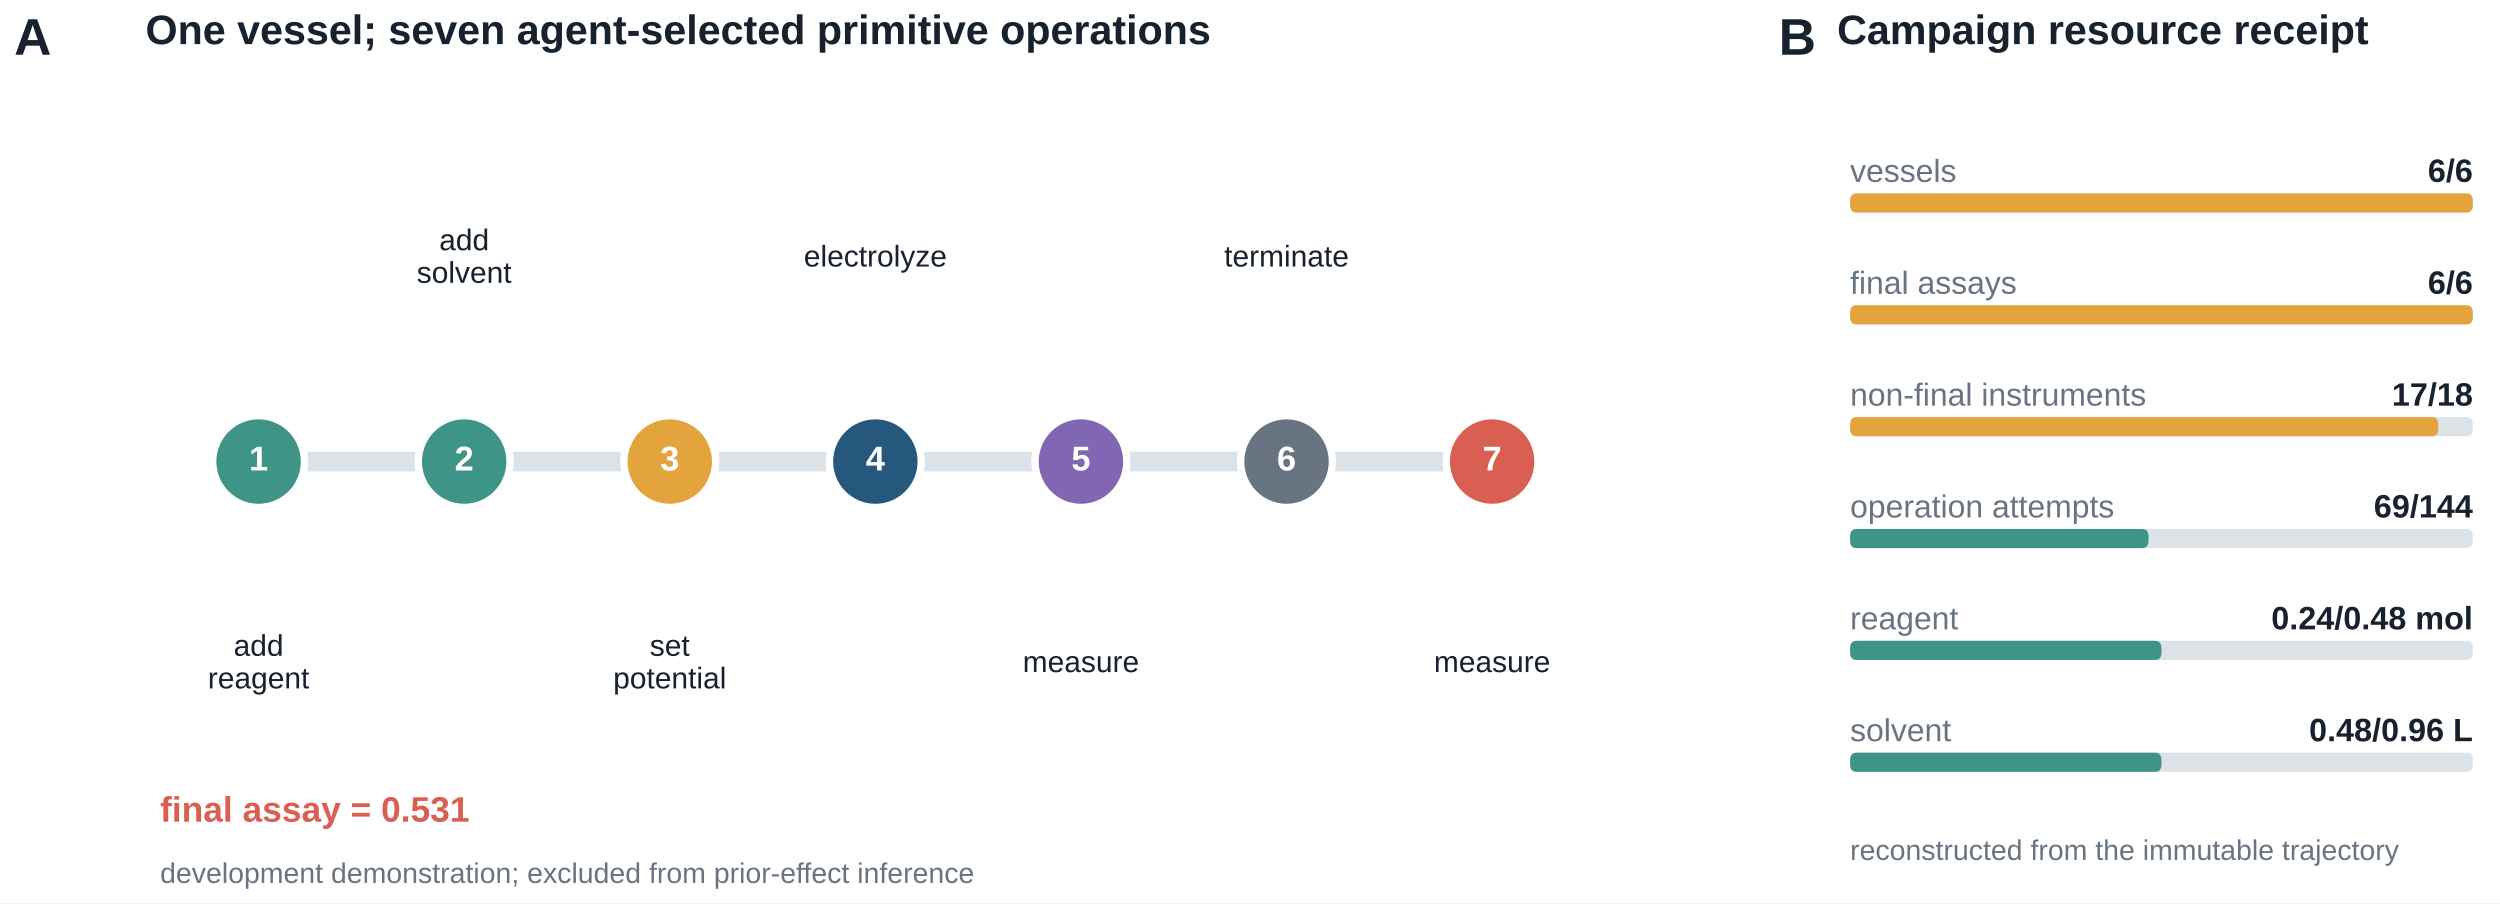
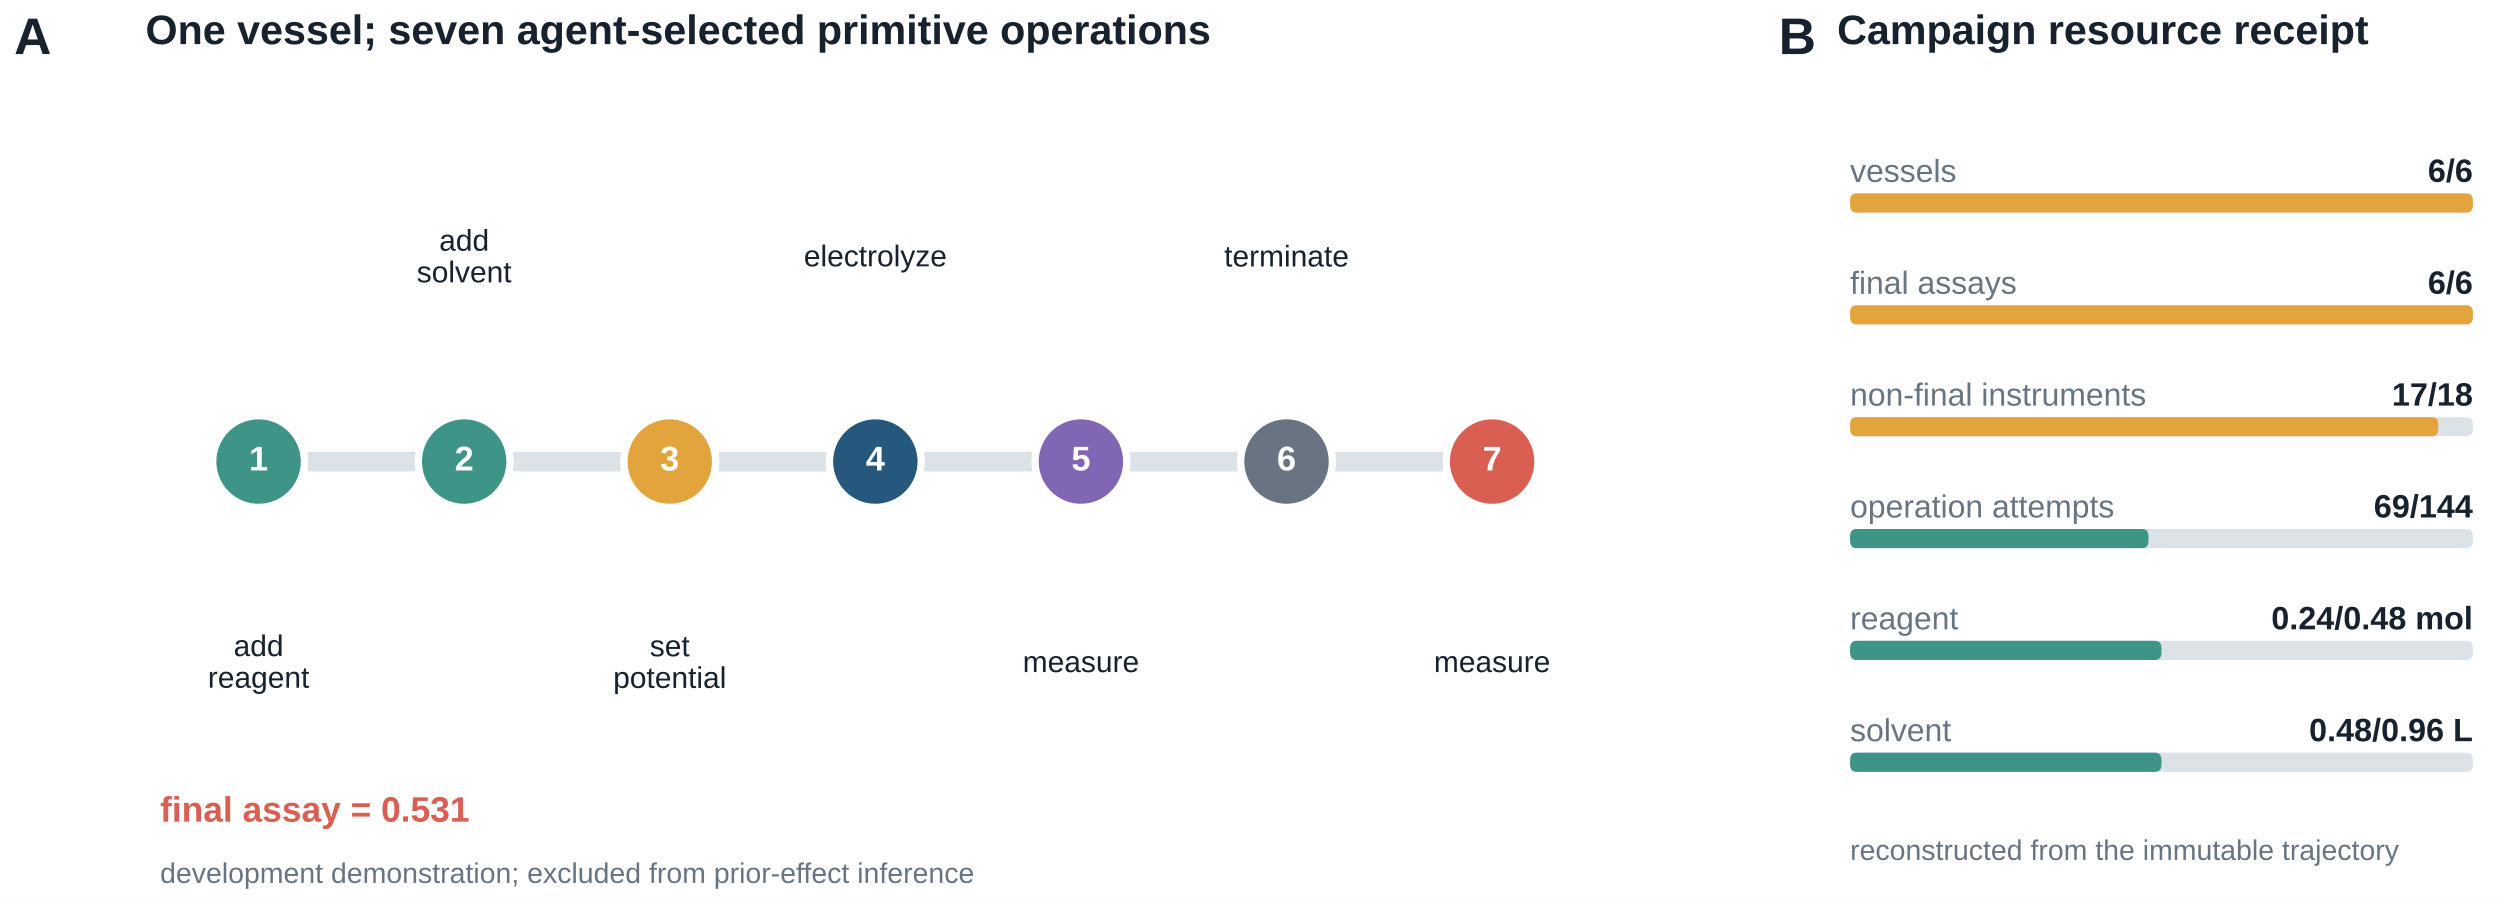
- <svg xmlns="http://www.w3.org/2000/svg" xmlns:xlink="http://www.w3.org/1999/xlink" width="509.459pt" height="184.027pt" viewBox="0 0 509.459 184.027" version="1.1">
+ <svg xmlns="http://www.w3.org/2000/svg" xmlns:xlink="http://www.w3.org/1999/xlink" width="509.459pt" height="183.959pt" viewBox="0 0 509.459 183.959" version="1.1">
  <defs>
    <style type="text/css">*{stroke-linejoin: round; stroke-linecap: butt}</style>
  </defs>
  <g id="figure_1">
    <g id="patch_1">
-       <path d="M 0 184.027 L 509.459 184.027 L 509.459 0 L 0 0 z " style="fill: #ffffff" />
+       <path d="M 0 183.959 L 509.459 183.959 L 509.459 0 L 0 0 z " style="fill: #ffffff" />
    </g>
    <g id="axes_1">
      <g id="line2d_1">
-         <path d="M 52.694 94.058 L 94.59 94.058 L 136.486 94.058 L 178.382 94.058 L 220.277 94.058 L 262.173 94.058 L 304.069 94.058 " clip-path="url(#pc79d267070)" style="fill: none; stroke: #dce3e8; stroke-width: 4; stroke-linecap: square" />
+         <path d="M 52.694 94.057 L 94.59 94.057 L 136.486 94.057 L 178.382 94.057 L 220.277 94.057 L 262.173 94.057 L 304.069 94.057 " clip-path="url(#pd94a8000a7)" style="fill: none; stroke: #dce3e8; stroke-width: 4; stroke-linecap: square" />
      </g>
      <g id="text_1">
-         <text style="font-weight: 700; font-size: 10.5px; font-family: 'Arial', 'Liberation Sans', 'DejaVu Sans', sans-serif; text-anchor: start; fill: #17222e" x="2.88" y="11.15" transform="rotate(-0 2.88 11.14973)">A</text>
+         <text style="font-weight: 700; font-size: 10.5px; font-family: 'Arial', 'Liberation Sans', 'DejaVu Sans', sans-serif; text-anchor: start; fill: #17222e" x="2.88" y="11.021" transform="rotate(-0 2.88 11.02066)">A</text>
      </g>
      <g id="PathCollection_1">
        <defs>
          <path id="C0_0_3580933b5a" d="M 0 9.354 C 2.481 9.354 4.86 8.369 6.614 6.614 C 8.369 4.86 9.354 2.481 9.354 -0 C 9.354 -2.481 8.369 -4.86 6.614 -6.614 C 4.86 -8.369 2.481 -9.354 0 -9.354 C -2.481 -9.354 -4.86 -8.369 -6.614 -6.614 C -8.369 -4.86 -9.354 -2.481 -9.354 0 C -9.354 2.481 -8.369 4.86 -6.614 6.614 C -4.86 8.369 -2.481 9.354 0 9.354 z " />
        </defs>
-         <g clip-path="url(#pc79d267070)">
-           <use xlink:href="#C0_0_3580933b5a" x="52.694" y="94.058" style="fill: #3d9487; stroke: #ffffff; stroke-width: 1.5" />
+         <g clip-path="url(#pd94a8000a7)">
+           <use xlink:href="#C0_0_3580933b5a" x="52.694" y="94.057" style="fill: #3d9487; stroke: #ffffff; stroke-width: 1.5" />
        </g>
-         <g clip-path="url(#pc79d267070)">
-           <use xlink:href="#C0_0_3580933b5a" x="94.59" y="94.058" style="fill: #3d9487; stroke: #ffffff; stroke-width: 1.5" />
+         <g clip-path="url(#pd94a8000a7)">
+           <use xlink:href="#C0_0_3580933b5a" x="94.59" y="94.057" style="fill: #3d9487; stroke: #ffffff; stroke-width: 1.5" />
        </g>
-         <g clip-path="url(#pc79d267070)">
-           <use xlink:href="#C0_0_3580933b5a" x="136.486" y="94.058" style="fill: #e3a43e; stroke: #ffffff; stroke-width: 1.5" />
+         <g clip-path="url(#pd94a8000a7)">
+           <use xlink:href="#C0_0_3580933b5a" x="136.486" y="94.057" style="fill: #e3a43e; stroke: #ffffff; stroke-width: 1.5" />
        </g>
-         <g clip-path="url(#pc79d267070)">
-           <use xlink:href="#C0_0_3580933b5a" x="178.382" y="94.058" style="fill: #26577c; stroke: #ffffff; stroke-width: 1.5" />
+         <g clip-path="url(#pd94a8000a7)">
+           <use xlink:href="#C0_0_3580933b5a" x="178.382" y="94.057" style="fill: #26577c; stroke: #ffffff; stroke-width: 1.5" />
        </g>
-         <g clip-path="url(#pc79d267070)">
-           <use xlink:href="#C0_0_3580933b5a" x="220.277" y="94.058" style="fill: #8066b3; stroke: #ffffff; stroke-width: 1.5" />
+         <g clip-path="url(#pd94a8000a7)">
+           <use xlink:href="#C0_0_3580933b5a" x="220.277" y="94.057" style="fill: #8066b3; stroke: #ffffff; stroke-width: 1.5" />
        </g>
-         <g clip-path="url(#pc79d267070)">
-           <use xlink:href="#C0_0_3580933b5a" x="262.173" y="94.058" style="fill: #687481; stroke: #ffffff; stroke-width: 1.5" />
+         <g clip-path="url(#pd94a8000a7)">
+           <use xlink:href="#C0_0_3580933b5a" x="262.173" y="94.057" style="fill: #687481; stroke: #ffffff; stroke-width: 1.5" />
        </g>
-         <g clip-path="url(#pc79d267070)">
-           <use xlink:href="#C0_0_3580933b5a" x="304.069" y="94.058" style="fill: #d95f52; stroke: #ffffff; stroke-width: 1.5" />
+         <g clip-path="url(#pd94a8000a7)">
+           <use xlink:href="#C0_0_3580933b5a" x="304.069" y="94.057" style="fill: #d95f52; stroke: #ffffff; stroke-width: 1.5" />
        </g>
      </g>
      <g id="text_2">
-         <text style="font-weight: 700; font-size: 7px; font-family: 'Arial', 'Liberation Sans', 'DejaVu Sans', sans-serif; text-anchor: middle; fill: #ffffff" x="52.694" y="95.869" transform="rotate(-0 52.69412 95.86935)">1</text>
+         <text style="font-weight: 700; font-size: 7px; font-family: 'Arial', 'Liberation Sans', 'DejaVu Sans', sans-serif; text-anchor: middle; fill: #ffffff" x="52.694" y="95.872" transform="rotate(-0 52.69412 95.87187)">1</text>
      </g>
      <g id="text_3">
-         <text style="font-size: 6.1px; font-family: 'Arial', 'Liberation Sans', 'DejaVu Sans', sans-serif; fill: #17222e" transform="translate(47.60587 133.644)">add</text>
-         <text style="font-size: 6.1px; font-family: 'Arial', 'Liberation Sans', 'DejaVu Sans', sans-serif; fill: #17222e" transform="translate(42.35081 140.2831)">reagent</text>
+         <text style="font-size: 6.1px; font-family: 'Arial', 'Liberation Sans', 'DejaVu Sans', sans-serif; fill: #17222e" transform="translate(47.60587 133.6997)">add</text>
+         <text style="font-size: 6.1px; font-family: 'Arial', 'Liberation Sans', 'DejaVu Sans', sans-serif; fill: #17222e" transform="translate(42.35081 140.1516)">reagent</text>
      </g>
      <g id="text_4">
-         <text style="font-weight: 700; font-size: 7px; font-family: 'Arial', 'Liberation Sans', 'DejaVu Sans', sans-serif; text-anchor: middle; fill: #ffffff" x="94.59" y="95.869" transform="rotate(-0 94.58994 95.86935)">2</text>
+         <text style="font-weight: 700; font-size: 7px; font-family: 'Arial', 'Liberation Sans', 'DejaVu Sans', sans-serif; text-anchor: middle; fill: #ffffff" x="94.59" y="95.872" transform="rotate(-0 94.58994 95.87187)">2</text>
      </g>
      <g id="text_5">
-         <text style="font-size: 6.1px; font-family: 'Arial', 'Liberation Sans', 'DejaVu Sans', sans-serif; fill: #17222e" transform="translate(89.50168 50.98973)">add</text>
-         <text style="font-size: 6.1px; font-family: 'Arial', 'Liberation Sans', 'DejaVu Sans', sans-serif; fill: #17222e" transform="translate(84.92668 57.62885)">solvent</text>
+         <text style="font-size: 6.1px; font-family: 'Arial', 'Liberation Sans', 'DejaVu Sans', sans-serif; fill: #17222e" transform="translate(89.50168 51.08118)">add</text>
+         <text style="font-size: 6.1px; font-family: 'Arial', 'Liberation Sans', 'DejaVu Sans', sans-serif; fill: #17222e" transform="translate(84.92668 57.53308)">solvent</text>
      </g>
      <g id="text_6">
-         <text style="font-weight: 700; font-size: 7px; font-family: 'Arial', 'Liberation Sans', 'DejaVu Sans', sans-serif; text-anchor: middle; fill: #ffffff" x="136.486" y="95.869" transform="rotate(-0 136.4858 95.86935)">3</text>
+         <text style="font-weight: 700; font-size: 7px; font-family: 'Arial', 'Liberation Sans', 'DejaVu Sans', sans-serif; text-anchor: middle; fill: #ffffff" x="136.486" y="95.872" transform="rotate(-0 136.4858 95.87187)">3</text>
      </g>
      <g id="text_7">
-         <text style="font-size: 6.1px; font-family: 'Arial', 'Liberation Sans', 'DejaVu Sans', sans-serif; fill: #17222e" transform="translate(132.4173 133.644)">set</text>
-         <text style="font-size: 6.1px; font-family: 'Arial', 'Liberation Sans', 'DejaVu Sans', sans-serif; fill: #17222e" transform="translate(124.9553 140.2832)">potential</text>
+         <text style="font-size: 6.1px; font-family: 'Arial', 'Liberation Sans', 'DejaVu Sans', sans-serif; fill: #17222e" transform="translate(132.4173 133.7355)">set</text>
+         <text style="font-size: 6.1px; font-family: 'Arial', 'Liberation Sans', 'DejaVu Sans', sans-serif; fill: #17222e" transform="translate(124.9553 140.1874)">potential</text>
      </g>
      <g id="text_8">
-         <text style="font-weight: 700; font-size: 7px; font-family: 'Arial', 'Liberation Sans', 'DejaVu Sans', sans-serif; text-anchor: middle; fill: #ffffff" x="178.382" y="95.869" transform="rotate(-0 178.3816 95.86935)">4</text>
+         <text style="font-weight: 700; font-size: 7px; font-family: 'Arial', 'Liberation Sans', 'DejaVu Sans', sans-serif; text-anchor: middle; fill: #ffffff" x="178.382" y="95.872" transform="rotate(-0 178.3816 95.87187)">4</text>
      </g>
      <g id="text_9">
-         <text style="font-size: 6.1px; font-family: 'Arial', 'Liberation Sans', 'DejaVu Sans', sans-serif; text-anchor: middle; fill: #17222e" x="178.382" y="54.309" transform="rotate(-0 178.3816 54.30923)">electrolyze</text>
+         <text style="font-size: 6.1px; font-family: 'Arial', 'Liberation Sans', 'DejaVu Sans', sans-serif; text-anchor: middle; fill: #17222e" x="178.382" y="54.271" transform="rotate(-0 178.3816 54.27139)">electrolyze</text>
      </g>
      <g id="text_10">
-         <text style="font-weight: 700; font-size: 7px; font-family: 'Arial', 'Liberation Sans', 'DejaVu Sans', sans-serif; text-anchor: middle; fill: #ffffff" x="220.277" y="95.869" transform="rotate(-0 220.2774 95.86935)">5</text>
+         <text style="font-weight: 700; font-size: 7px; font-family: 'Arial', 'Liberation Sans', 'DejaVu Sans', sans-serif; text-anchor: middle; fill: #ffffff" x="220.277" y="95.872" transform="rotate(-0 220.2774 95.87187)">5</text>
      </g>
      <g id="text_11">
-         <text style="font-size: 6.1px; font-family: 'Arial', 'Liberation Sans', 'DejaVu Sans', sans-serif; text-anchor: middle; fill: #17222e" x="220.277" y="136.964" transform="rotate(-0 220.2774 136.9636)">measure</text>
+         <text style="font-size: 6.1px; font-family: 'Arial', 'Liberation Sans', 'DejaVu Sans', sans-serif; text-anchor: middle; fill: #17222e" x="220.277" y="136.961" transform="rotate(-0 220.2774 136.9614)">measure</text>
      </g>
      <g id="text_12">
-         <text style="font-weight: 700; font-size: 7px; font-family: 'Arial', 'Liberation Sans', 'DejaVu Sans', sans-serif; text-anchor: middle; fill: #ffffff" x="262.173" y="95.869" transform="rotate(-0 262.1732 95.86935)">6</text>
+         <text style="font-weight: 700; font-size: 7px; font-family: 'Arial', 'Liberation Sans', 'DejaVu Sans', sans-serif; text-anchor: middle; fill: #ffffff" x="262.173" y="95.872" transform="rotate(-0 262.1732 95.87187)">6</text>
      </g>
      <g id="text_13">
-         <text style="font-size: 6.1px; font-family: 'Arial', 'Liberation Sans', 'DejaVu Sans', sans-serif; text-anchor: middle; fill: #17222e" x="262.173" y="54.309" transform="rotate(-0 262.1732 54.30929)">terminate</text>
+         <text style="font-size: 6.1px; font-family: 'Arial', 'Liberation Sans', 'DejaVu Sans', sans-serif; text-anchor: middle; fill: #17222e" x="262.173" y="54.307" transform="rotate(-0 262.1732 54.30713)">terminate</text>
      </g>
      <g id="text_14">
-         <text style="font-weight: 700; font-size: 7px; font-family: 'Arial', 'Liberation Sans', 'DejaVu Sans', sans-serif; text-anchor: middle; fill: #ffffff" x="304.069" y="95.869" transform="rotate(-0 304.069 95.86935)">7</text>
+         <text style="font-weight: 700; font-size: 7px; font-family: 'Arial', 'Liberation Sans', 'DejaVu Sans', sans-serif; text-anchor: middle; fill: #ffffff" x="304.069" y="95.872" transform="rotate(-0 304.069 95.87187)">7</text>
      </g>
      <g id="text_15">
-         <text style="font-size: 6.1px; font-family: 'Arial', 'Liberation Sans', 'DejaVu Sans', sans-serif; text-anchor: middle; fill: #17222e" x="304.069" y="136.964" transform="rotate(-0 304.069 136.9636)">measure</text>
+         <text style="font-size: 6.1px; font-family: 'Arial', 'Liberation Sans', 'DejaVu Sans', sans-serif; text-anchor: middle; fill: #17222e" x="304.069" y="136.961" transform="rotate(-0 304.069 136.9614)">measure</text>
      </g>
      <g id="text_16">
-         <text style="font-weight: 700; font-size: 7.2px; font-family: 'Arial', 'Liberation Sans', 'DejaVu Sans', sans-serif; text-anchor: start; fill: #d95f52" x="32.626" y="167.436" transform="rotate(-0 32.62603 167.4365)">final assay = 0.531</text>
+         <text style="font-weight: 700; font-size: 7.2px; font-family: 'Arial', 'Liberation Sans', 'DejaVu Sans', sans-serif; text-anchor: start; fill: #d95f52" x="32.626" y="167.436" transform="rotate(-0 32.62603 167.436)">final assay = 0.531</text>
      </g>
      <g id="text_17">
-         <text style="font-size: 5.8px; font-family: 'Arial', 'Liberation Sans', 'DejaVu Sans', sans-serif; text-anchor: start; fill: #687481" x="32.626" y="179.926" transform="rotate(-0 32.62603 179.9265)">development demonstration; excluded from prior-effect inference</text>
+         <text style="font-size: 5.8px; font-family: 'Arial', 'Liberation Sans', 'DejaVu Sans', sans-serif; text-anchor: start; fill: #687481" x="32.626" y="179.926" transform="rotate(-0 32.62603 179.926)">development demonstration; excluded from prior-effect inference</text>
      </g>
      <g id="text_18">
-         <text style="font-weight: 600; font-size: 8.4px; font-family: 'Arial', 'Liberation Sans', 'DejaVu Sans', sans-serif; text-anchor: start; fill: #17222e" x="29.651" y="8.995" transform="rotate(-0 29.65143 8.99543)">One vessel; seven agent-selected primitive operations</text>
+         <text style="font-weight: 600; font-size: 8.4px; font-family: 'Arial', 'Liberation Sans', 'DejaVu Sans', sans-serif; text-anchor: start; fill: #17222e" x="29.651" y="8.995" transform="rotate(-0 29.65143 8.994937)">One vessel; seven agent-selected primitive operations</text>
      </g>
    </g>
    <g id="axes_2">
      <g id="patch_2">
-         <path d="M 378.341 43.317 L 502.613 43.317 Q 503.935 43.317 503.935 41.756 L 503.935 40.975 Q 503.935 39.414 502.613 39.414 L 378.341 39.414 Q 377.019 39.414 377.019 40.975 L 377.019 41.756 Q 377.019 43.317 378.341 43.317 z " clip-path="url(#p5bcdf67c4a)" style="fill: #dce3e8" />
+         <path d="M 378.341 43.317 L 502.613 43.317 Q 503.935 43.317 503.935 41.756 L 503.935 40.975 Q 503.935 39.414 502.613 39.414 L 378.341 39.414 Q 377.019 39.414 377.019 40.975 L 377.019 41.756 Q 377.019 43.317 378.341 43.317 z " clip-path="url(#pf4d341874d)" style="fill: #dce3e8" />
      </g>
      <g id="patch_3">
-         <path d="M 378.341 43.317 L 502.613 43.317 Q 503.935 43.317 503.935 41.756 L 503.935 40.975 Q 503.935 39.414 502.613 39.414 L 378.341 39.414 Q 377.019 39.414 377.019 40.975 L 377.019 41.756 Q 377.019 43.317 378.341 43.317 z " clip-path="url(#p5bcdf67c4a)" style="fill: #e3a43e" />
+         <path d="M 378.341 43.317 L 502.613 43.317 Q 503.935 43.317 503.935 41.756 L 503.935 40.975 Q 503.935 39.414 502.613 39.414 L 378.341 39.414 Q 377.019 39.414 377.019 40.975 L 377.019 41.756 Q 377.019 43.317 378.341 43.317 z " clip-path="url(#pf4d341874d)" style="fill: #e3a43e" />
      </g>
      <g id="patch_4">
-         <path d="M 378.341 66.111 L 502.613 66.111 Q 503.935 66.111 503.935 64.55 L 503.935 63.77 Q 503.935 62.208 502.613 62.208 L 378.341 62.208 Q 377.019 62.208 377.019 63.77 L 377.019 64.55 Q 377.019 66.111 378.341 66.111 z " clip-path="url(#p5bcdf67c4a)" style="fill: #dce3e8" />
+         <path d="M 378.341 66.111 L 502.613 66.111 Q 503.935 66.111 503.935 64.55 L 503.935 63.769 Q 503.935 62.208 502.613 62.208 L 378.341 62.208 Q 377.019 62.208 377.019 63.769 L 377.019 64.55 Q 377.019 66.111 378.341 66.111 z " clip-path="url(#pf4d341874d)" style="fill: #dce3e8" />
      </g>
      <g id="patch_5">
-         <path d="M 378.341 66.111 L 502.613 66.111 Q 503.935 66.111 503.935 64.55 L 503.935 63.77 Q 503.935 62.208 502.613 62.208 L 378.341 62.208 Q 377.019 62.208 377.019 63.77 L 377.019 64.55 Q 377.019 66.111 378.341 66.111 z " clip-path="url(#p5bcdf67c4a)" style="fill: #e3a43e" />
+         <path d="M 378.341 66.111 L 502.613 66.111 Q 503.935 66.111 503.935 64.55 L 503.935 63.769 Q 503.935 62.208 502.613 62.208 L 378.341 62.208 Q 377.019 62.208 377.019 63.769 L 377.019 64.55 Q 377.019 66.111 378.341 66.111 z " clip-path="url(#pf4d341874d)" style="fill: #e3a43e" />
      </g>
      <g id="patch_6">
-         <path d="M 378.341 88.906 L 502.613 88.906 Q 503.935 88.906 503.935 87.344 L 503.935 86.564 Q 503.935 85.003 502.613 85.003 L 378.341 85.003 Q 377.019 85.003 377.019 86.564 L 377.019 87.344 Q 377.019 88.906 378.341 88.906 z " clip-path="url(#p5bcdf67c4a)" style="fill: #dce3e8" />
+         <path d="M 378.341 88.905 L 502.613 88.905 Q 503.935 88.905 503.935 87.344 L 503.935 86.563 Q 503.935 85.002 502.613 85.002 L 378.341 85.002 Q 377.019 85.002 377.019 86.563 L 377.019 87.344 Q 377.019 88.905 378.341 88.905 z " clip-path="url(#pf4d341874d)" style="fill: #dce3e8" />
      </g>
      <g id="patch_7">
-         <path d="M 378.341 88.906 L 495.562 88.906 Q 496.884 88.906 496.884 87.344 L 496.884 86.564 Q 496.884 85.003 495.562 85.003 L 378.341 85.003 Q 377.019 85.003 377.019 86.564 L 377.019 87.344 Q 377.019 88.906 378.341 88.906 z " clip-path="url(#p5bcdf67c4a)" style="fill: #e3a43e" />
+         <path d="M 378.341 88.905 L 495.562 88.905 Q 496.884 88.905 496.884 87.344 L 496.884 86.563 Q 496.884 85.002 495.562 85.002 L 378.341 85.002 Q 377.019 85.002 377.019 86.563 L 377.019 87.344 Q 377.019 88.905 378.341 88.905 z " clip-path="url(#pf4d341874d)" style="fill: #e3a43e" />
      </g>
      <g id="patch_8">
-         <path d="M 378.341 111.7 L 502.613 111.7 Q 503.935 111.7 503.935 110.139 L 503.935 109.358 Q 503.935 107.797 502.613 107.797 L 378.341 107.797 Q 377.019 107.797 377.019 109.358 L 377.019 110.139 Q 377.019 111.7 378.341 111.7 z " clip-path="url(#p5bcdf67c4a)" style="fill: #dce3e8" />
+         <path d="M 378.341 111.699 L 502.613 111.699 Q 503.935 111.699 503.935 110.138 L 503.935 109.358 Q 503.935 107.796 502.613 107.796 L 378.341 107.796 Q 377.019 107.796 377.019 109.358 L 377.019 110.138 Q 377.019 111.699 378.341 111.699 z " clip-path="url(#pf4d341874d)" style="fill: #dce3e8" />
      </g>
      <g id="patch_9">
-         <path d="M 378.341 111.7 L 436.511 111.7 Q 437.833 111.7 437.833 110.139 L 437.833 109.358 Q 437.833 107.797 436.511 107.797 L 378.341 107.797 Q 377.019 107.797 377.019 109.358 L 377.019 110.139 Q 377.019 111.7 378.341 111.7 z " clip-path="url(#p5bcdf67c4a)" style="fill: #3d9487" />
+         <path d="M 378.341 111.699 L 436.511 111.699 Q 437.833 111.699 437.833 110.138 L 437.833 109.358 Q 437.833 107.796 436.511 107.796 L 378.341 107.796 Q 377.019 107.796 377.019 109.358 L 377.019 110.138 Q 377.019 111.699 378.341 111.699 z " clip-path="url(#pf4d341874d)" style="fill: #3d9487" />
      </g>
      <g id="patch_10">
-         <path d="M 378.341 134.494 L 502.613 134.494 Q 503.935 134.494 503.935 132.933 L 503.935 132.152 Q 503.935 130.591 502.613 130.591 L 378.341 130.591 Q 377.019 130.591 377.019 132.152 L 377.019 132.933 Q 377.019 134.494 378.341 134.494 z " clip-path="url(#p5bcdf67c4a)" style="fill: #dce3e8" />
+         <path d="M 378.341 134.494 L 502.613 134.494 Q 503.935 134.494 503.935 132.932 L 503.935 132.152 Q 503.935 130.591 502.613 130.591 L 378.341 130.591 Q 377.019 130.591 377.019 132.152 L 377.019 132.932 Q 377.019 134.494 378.341 134.494 z " clip-path="url(#pf4d341874d)" style="fill: #dce3e8" />
      </g>
      <g id="patch_11">
-         <path d="M 378.341 134.494 L 439.155 134.494 Q 440.477 134.494 440.477 132.933 L 440.477 132.152 Q 440.477 130.591 439.155 130.591 L 378.341 130.591 Q 377.019 130.591 377.019 132.152 L 377.019 132.933 Q 377.019 134.494 378.341 134.494 z " clip-path="url(#p5bcdf67c4a)" style="fill: #3d9487" />
+         <path d="M 378.341 134.494 L 439.155 134.494 Q 440.477 134.494 440.477 132.932 L 440.477 132.152 Q 440.477 130.591 439.155 130.591 L 378.341 130.591 Q 377.019 130.591 377.019 132.152 L 377.019 132.932 Q 377.019 134.494 378.341 134.494 z " clip-path="url(#pf4d341874d)" style="fill: #3d9487" />
      </g>
      <g id="patch_12">
-         <path d="M 378.341 157.288 L 502.613 157.288 Q 503.935 157.288 503.935 155.727 L 503.935 154.947 Q 503.935 153.385 502.613 153.385 L 378.341 153.385 Q 377.019 153.385 377.019 154.947 L 377.019 155.727 Q 377.019 157.288 378.341 157.288 z " clip-path="url(#p5bcdf67c4a)" style="fill: #dce3e8" />
+         <path d="M 378.341 157.288 L 502.613 157.288 Q 503.935 157.288 503.935 155.727 L 503.935 154.946 Q 503.935 153.385 502.613 153.385 L 378.341 153.385 Q 377.019 153.385 377.019 154.946 L 377.019 155.727 Q 377.019 157.288 378.341 157.288 z " clip-path="url(#pf4d341874d)" style="fill: #dce3e8" />
      </g>
      <g id="patch_13">
-         <path d="M 378.341 157.288 L 439.155 157.288 Q 440.477 157.288 440.477 155.727 L 440.477 154.947 Q 440.477 153.385 439.155 153.385 L 378.341 153.385 Q 377.019 153.385 377.019 154.947 L 377.019 155.727 Q 377.019 157.288 378.341 157.288 z " clip-path="url(#p5bcdf67c4a)" style="fill: #3d9487" />
+         <path d="M 378.341 157.288 L 439.155 157.288 Q 440.477 157.288 440.477 155.727 L 440.477 154.946 Q 440.477 153.385 439.155 153.385 L 378.341 153.385 Q 377.019 153.385 377.019 154.946 L 377.019 155.727 Q 377.019 157.288 378.341 157.288 z " clip-path="url(#pf4d341874d)" style="fill: #3d9487" />
      </g>
      <g id="text_19">
-         <text style="font-weight: 700; font-size: 10.5px; font-family: 'Arial', 'Liberation Sans', 'DejaVu Sans', sans-serif; text-anchor: start; fill: #17222e" x="362.476" y="11.15" transform="rotate(-0 362.4764 11.14973)">B</text>
+         <text style="font-weight: 700; font-size: 10.5px; font-family: 'Arial', 'Liberation Sans', 'DejaVu Sans', sans-serif; text-anchor: start; fill: #17222e" x="362.476" y="11.021" transform="rotate(-0 362.4764 11.02066)">B</text>
      </g>
      <g id="text_20">
-         <text style="font-size: 6.5px; font-family: 'Arial', 'Liberation Sans', 'DejaVu Sans', sans-serif; text-anchor: start; fill: #687481" x="377.019" y="37.072" transform="rotate(-0 377.0189 37.07228)">vessels</text>
+         <text style="font-size: 6.5px; font-family: 'Arial', 'Liberation Sans', 'DejaVu Sans', sans-serif; text-anchor: start; fill: #687481" x="377.019" y="37.072" transform="rotate(-0 377.0189 37.07178)">vessels</text>
      </g>
      <g id="text_21">
-         <text style="font-weight: 600; font-size: 6.6px; font-family: 'Arial', 'Liberation Sans', 'DejaVu Sans', sans-serif; text-anchor: end; fill: #17222e" x="503.935" y="37.072" transform="rotate(-0 503.9353 37.07228)">6/6</text>
+         <text style="font-weight: 600; font-size: 6.6px; font-family: 'Arial', 'Liberation Sans', 'DejaVu Sans', sans-serif; text-anchor: end; fill: #17222e" x="503.935" y="37.072" transform="rotate(-0 503.9353 37.07178)">6/6</text>
      </g>
      <g id="text_22">
-         <text style="font-size: 6.5px; font-family: 'Arial', 'Liberation Sans', 'DejaVu Sans', sans-serif; text-anchor: start; fill: #687481" x="377.019" y="59.866" transform="rotate(-0 377.0189 59.8665)">final assays</text>
+         <text style="font-size: 6.5px; font-family: 'Arial', 'Liberation Sans', 'DejaVu Sans', sans-serif; text-anchor: start; fill: #687481" x="377.019" y="59.866" transform="rotate(-0 377.0189 59.86601)">final assays</text>
      </g>
      <g id="text_23">
-         <text style="font-weight: 600; font-size: 6.6px; font-family: 'Arial', 'Liberation Sans', 'DejaVu Sans', sans-serif; text-anchor: end; fill: #17222e" x="503.935" y="59.866" transform="rotate(-0 503.9353 59.8665)">6/6</text>
+         <text style="font-weight: 600; font-size: 6.6px; font-family: 'Arial', 'Liberation Sans', 'DejaVu Sans', sans-serif; text-anchor: end; fill: #17222e" x="503.935" y="59.866" transform="rotate(-0 503.9353 59.86601)">6/6</text>
      </g>
      <g id="text_24">
-         <text style="font-size: 6.5px; font-family: 'Arial', 'Liberation Sans', 'DejaVu Sans', sans-serif; text-anchor: start; fill: #687481" x="377.019" y="82.661" transform="rotate(-0 377.0189 82.66072)">non-final instruments</text>
+         <text style="font-size: 6.5px; font-family: 'Arial', 'Liberation Sans', 'DejaVu Sans', sans-serif; text-anchor: start; fill: #687481" x="377.019" y="82.66" transform="rotate(-0 377.0189 82.66023)">non-final instruments</text>
      </g>
      <g id="text_25">
-         <text style="font-weight: 600; font-size: 6.6px; font-family: 'Arial', 'Liberation Sans', 'DejaVu Sans', sans-serif; text-anchor: end; fill: #17222e" x="503.935" y="82.661" transform="rotate(-0 503.9353 82.66072)">17/18</text>
+         <text style="font-weight: 600; font-size: 6.6px; font-family: 'Arial', 'Liberation Sans', 'DejaVu Sans', sans-serif; text-anchor: end; fill: #17222e" x="503.935" y="82.66" transform="rotate(-0 503.9353 82.66023)">17/18</text>
      </g>
      <g id="text_26">
-         <text style="font-size: 6.5px; font-family: 'Arial', 'Liberation Sans', 'DejaVu Sans', sans-serif; text-anchor: start; fill: #687481" x="377.019" y="105.455" transform="rotate(-0 377.0189 105.4549)">operation attempts</text>
+         <text style="font-size: 6.5px; font-family: 'Arial', 'Liberation Sans', 'DejaVu Sans', sans-serif; text-anchor: start; fill: #687481" x="377.019" y="105.454" transform="rotate(-0 377.0189 105.4544)">operation attempts</text>
      </g>
      <g id="text_27">
-         <text style="font-weight: 600; font-size: 6.6px; font-family: 'Arial', 'Liberation Sans', 'DejaVu Sans', sans-serif; text-anchor: end; fill: #17222e" x="503.935" y="105.455" transform="rotate(-0 503.9353 105.4549)">69/144</text>
+         <text style="font-weight: 600; font-size: 6.6px; font-family: 'Arial', 'Liberation Sans', 'DejaVu Sans', sans-serif; text-anchor: end; fill: #17222e" x="503.935" y="105.454" transform="rotate(-0 503.9353 105.4544)">69/144</text>
      </g>
      <g id="text_28">
-         <text style="font-size: 6.5px; font-family: 'Arial', 'Liberation Sans', 'DejaVu Sans', sans-serif; text-anchor: start; fill: #687481" x="377.019" y="128.249" transform="rotate(-0 377.0189 128.2492)">reagent</text>
+         <text style="font-size: 6.5px; font-family: 'Arial', 'Liberation Sans', 'DejaVu Sans', sans-serif; text-anchor: start; fill: #687481" x="377.019" y="128.249" transform="rotate(-0 377.0189 128.2487)">reagent</text>
      </g>
      <g id="text_29">
-         <text style="font-weight: 600; font-size: 6.6px; font-family: 'Arial', 'Liberation Sans', 'DejaVu Sans', sans-serif; text-anchor: end; fill: #17222e" x="503.935" y="128.249" transform="rotate(-0 503.9353 128.2492)">0.24/0.48 mol</text>
+         <text style="font-weight: 600; font-size: 6.6px; font-family: 'Arial', 'Liberation Sans', 'DejaVu Sans', sans-serif; text-anchor: end; fill: #17222e" x="503.935" y="128.249" transform="rotate(-0 503.9353 128.2487)">0.24/0.48 mol</text>
      </g>
      <g id="text_30">
-         <text style="font-size: 6.5px; font-family: 'Arial', 'Liberation Sans', 'DejaVu Sans', sans-serif; text-anchor: start; fill: #687481" x="377.019" y="151.043" transform="rotate(-0 377.0189 151.0434)">solvent</text>
+         <text style="font-size: 6.5px; font-family: 'Arial', 'Liberation Sans', 'DejaVu Sans', sans-serif; text-anchor: start; fill: #687481" x="377.019" y="151.043" transform="rotate(-0 377.0189 151.0429)">solvent</text>
      </g>
      <g id="text_31">
-         <text style="font-weight: 600; font-size: 6.6px; font-family: 'Arial', 'Liberation Sans', 'DejaVu Sans', sans-serif; text-anchor: end; fill: #17222e" x="503.935" y="151.043" transform="rotate(-0 503.9353 151.0434)">0.48/0.96 L</text>
+         <text style="font-weight: 600; font-size: 6.6px; font-family: 'Arial', 'Liberation Sans', 'DejaVu Sans', sans-serif; text-anchor: end; fill: #17222e" x="503.935" y="151.043" transform="rotate(-0 503.9353 151.0429)">0.48/0.96 L</text>
      </g>
      <g id="text_32">
-         <text style="font-size: 5.8px; font-family: 'Arial', 'Liberation Sans', 'DejaVu Sans', sans-serif; text-anchor: start; fill: #687481" x="377.019" y="175.243" transform="rotate(-0 377.0189 175.2427)">reconstructed from the immutable trajectory</text>
+         <text style="font-size: 5.8px; font-family: 'Arial', 'Liberation Sans', 'DejaVu Sans', sans-serif; text-anchor: start; fill: #687481" x="377.019" y="175.242" transform="rotate(-0 377.0189 175.2422)">reconstructed from the immutable trajectory</text>
      </g>
      <g id="text_33">
-         <text style="font-weight: 600; font-size: 8.4px; font-family: 'Arial', 'Liberation Sans', 'DejaVu Sans', sans-serif; text-anchor: start; fill: #17222e" x="374.375" y="8.995" transform="rotate(-0 374.3749 8.99543)">Campaign resource receipt</text>
+         <text style="font-weight: 600; font-size: 8.4px; font-family: 'Arial', 'Liberation Sans', 'DejaVu Sans', sans-serif; text-anchor: start; fill: #17222e" x="374.375" y="8.995" transform="rotate(-0 374.3749 8.994937)">Campaign resource receipt</text>
      </g>
    </g>
  </g>
  <defs>
-     <clipPath id="pc79d267070">
+     <clipPath id="pd94a8000a7">
      <rect x="29.651" y="15.995" width="297.46" height="156.125" />
    </clipPath>
-     <clipPath id="p5bcdf67c4a">
+     <clipPath id="pf4d341874d">
      <rect x="374.375" y="15.995" width="132.205" height="156.125" />
    </clipPath>
  </defs>
</svg>
